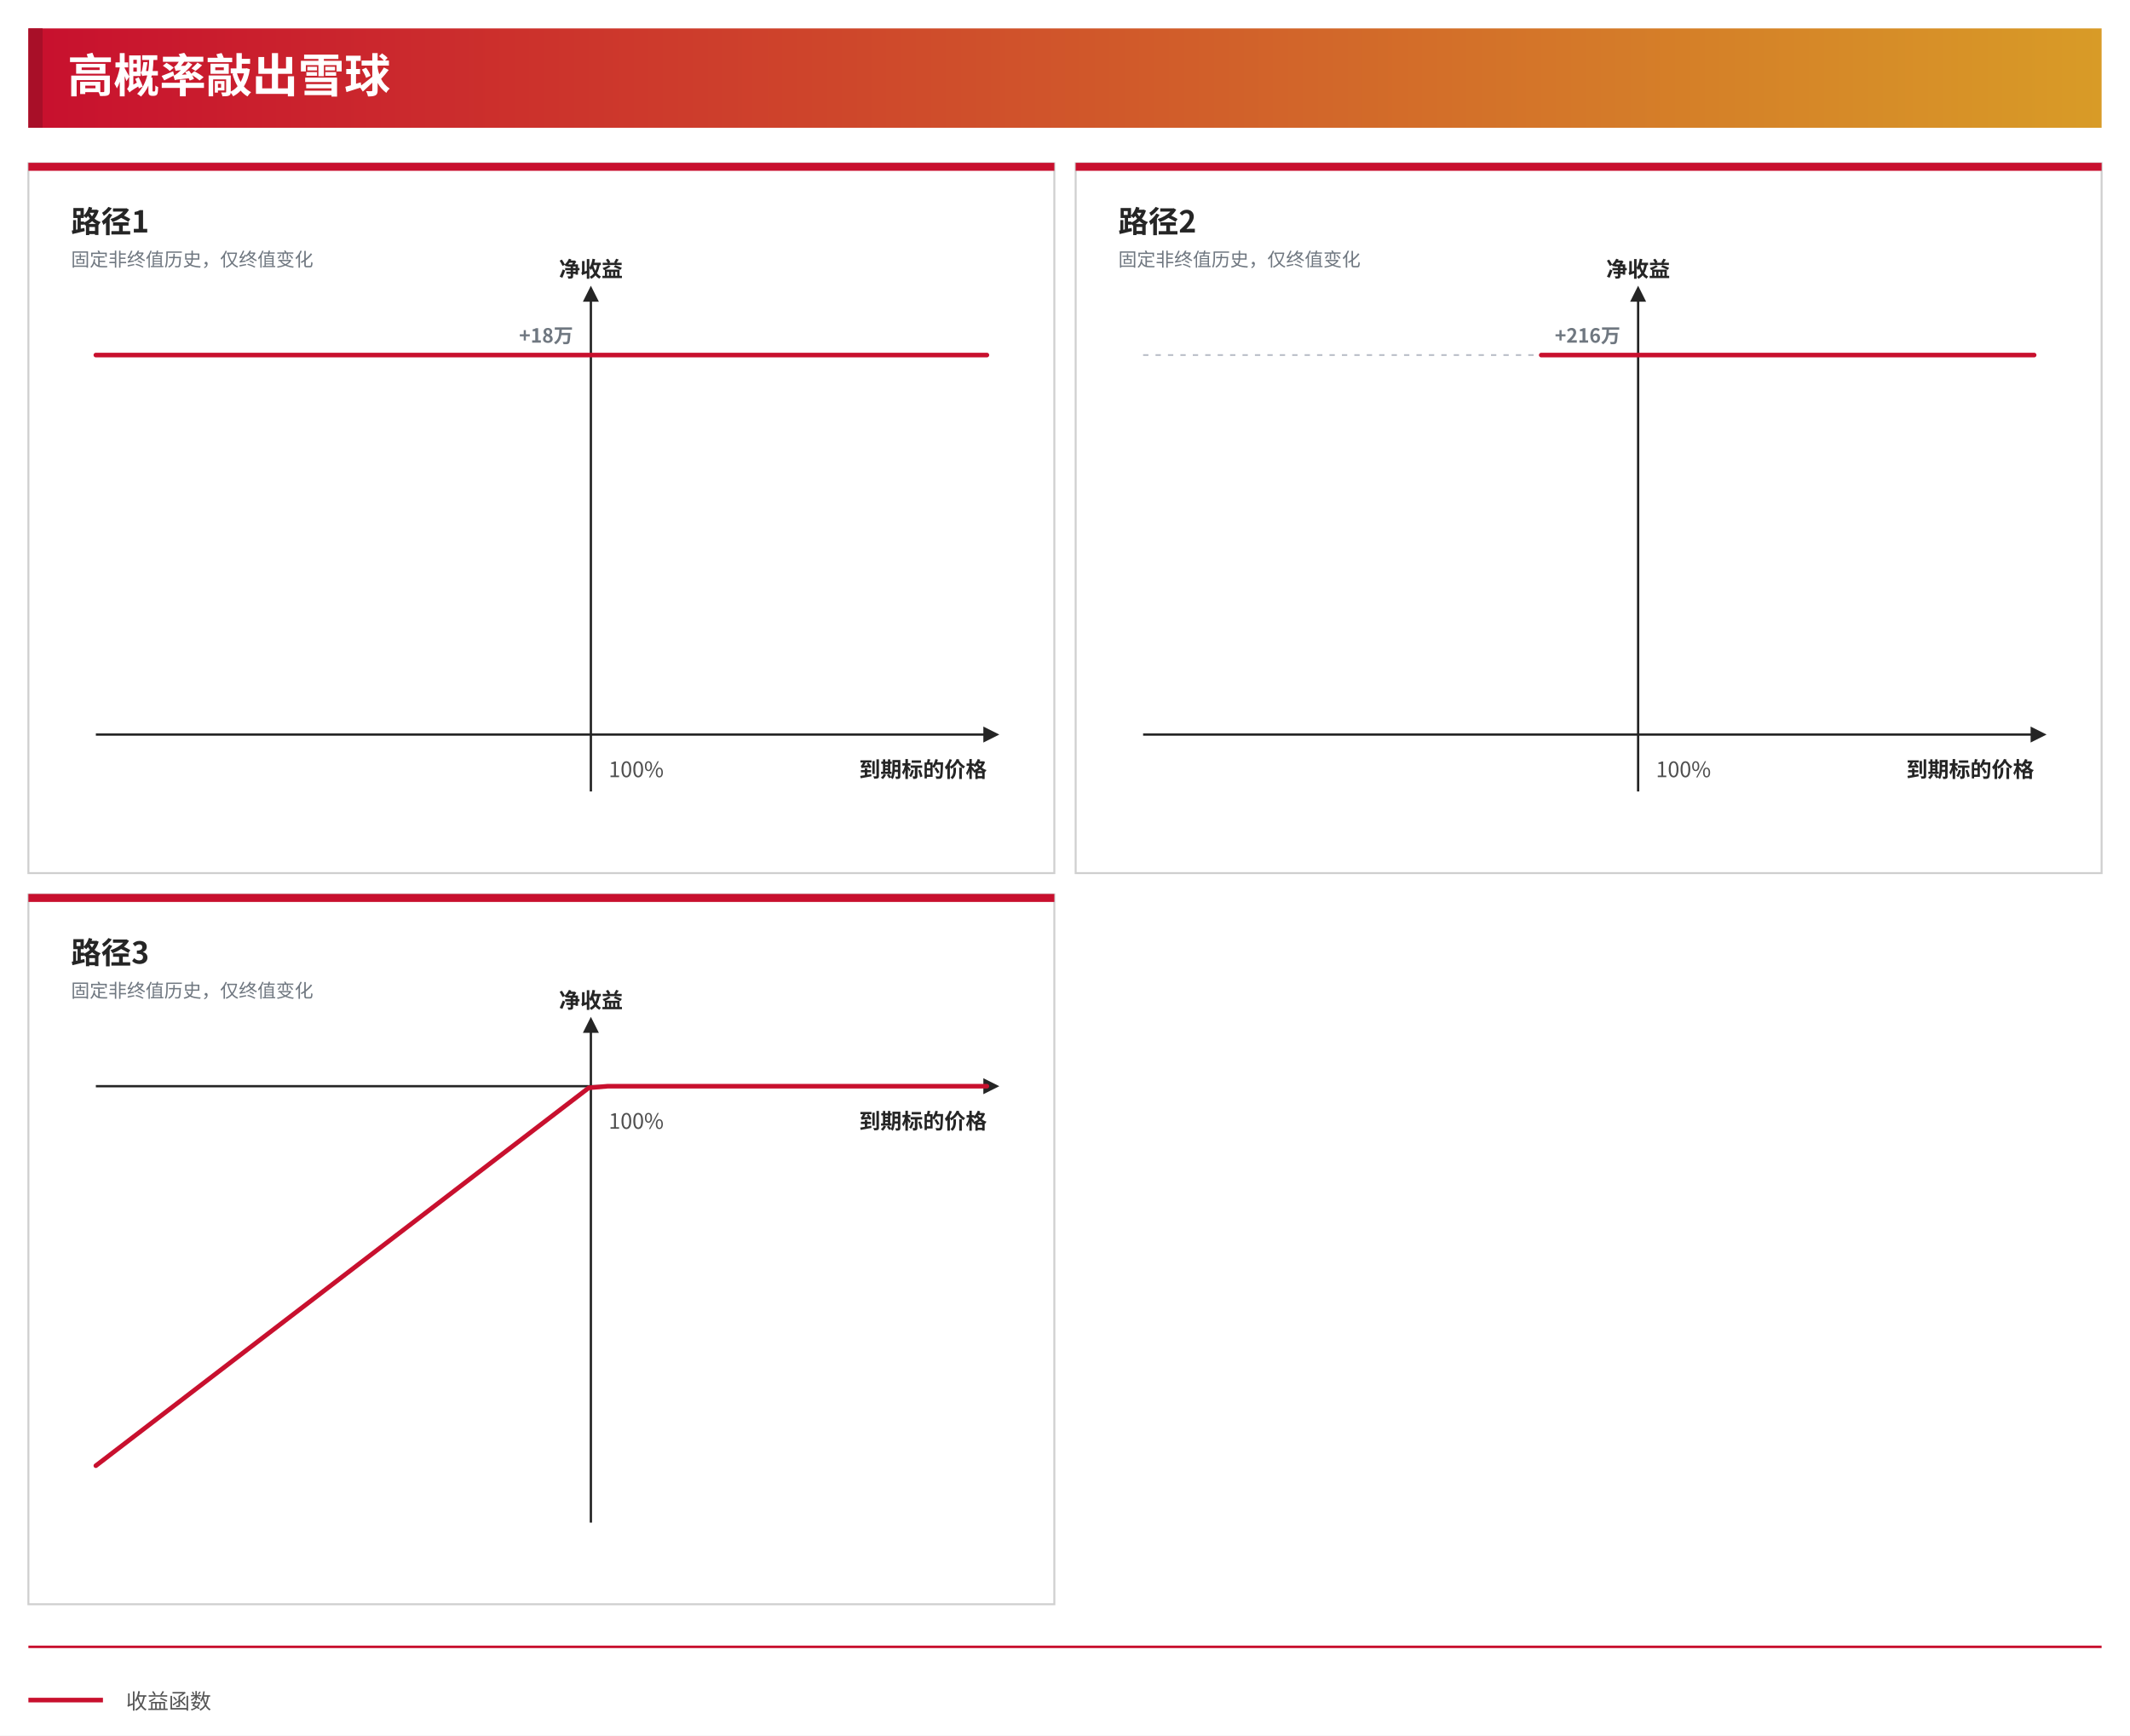
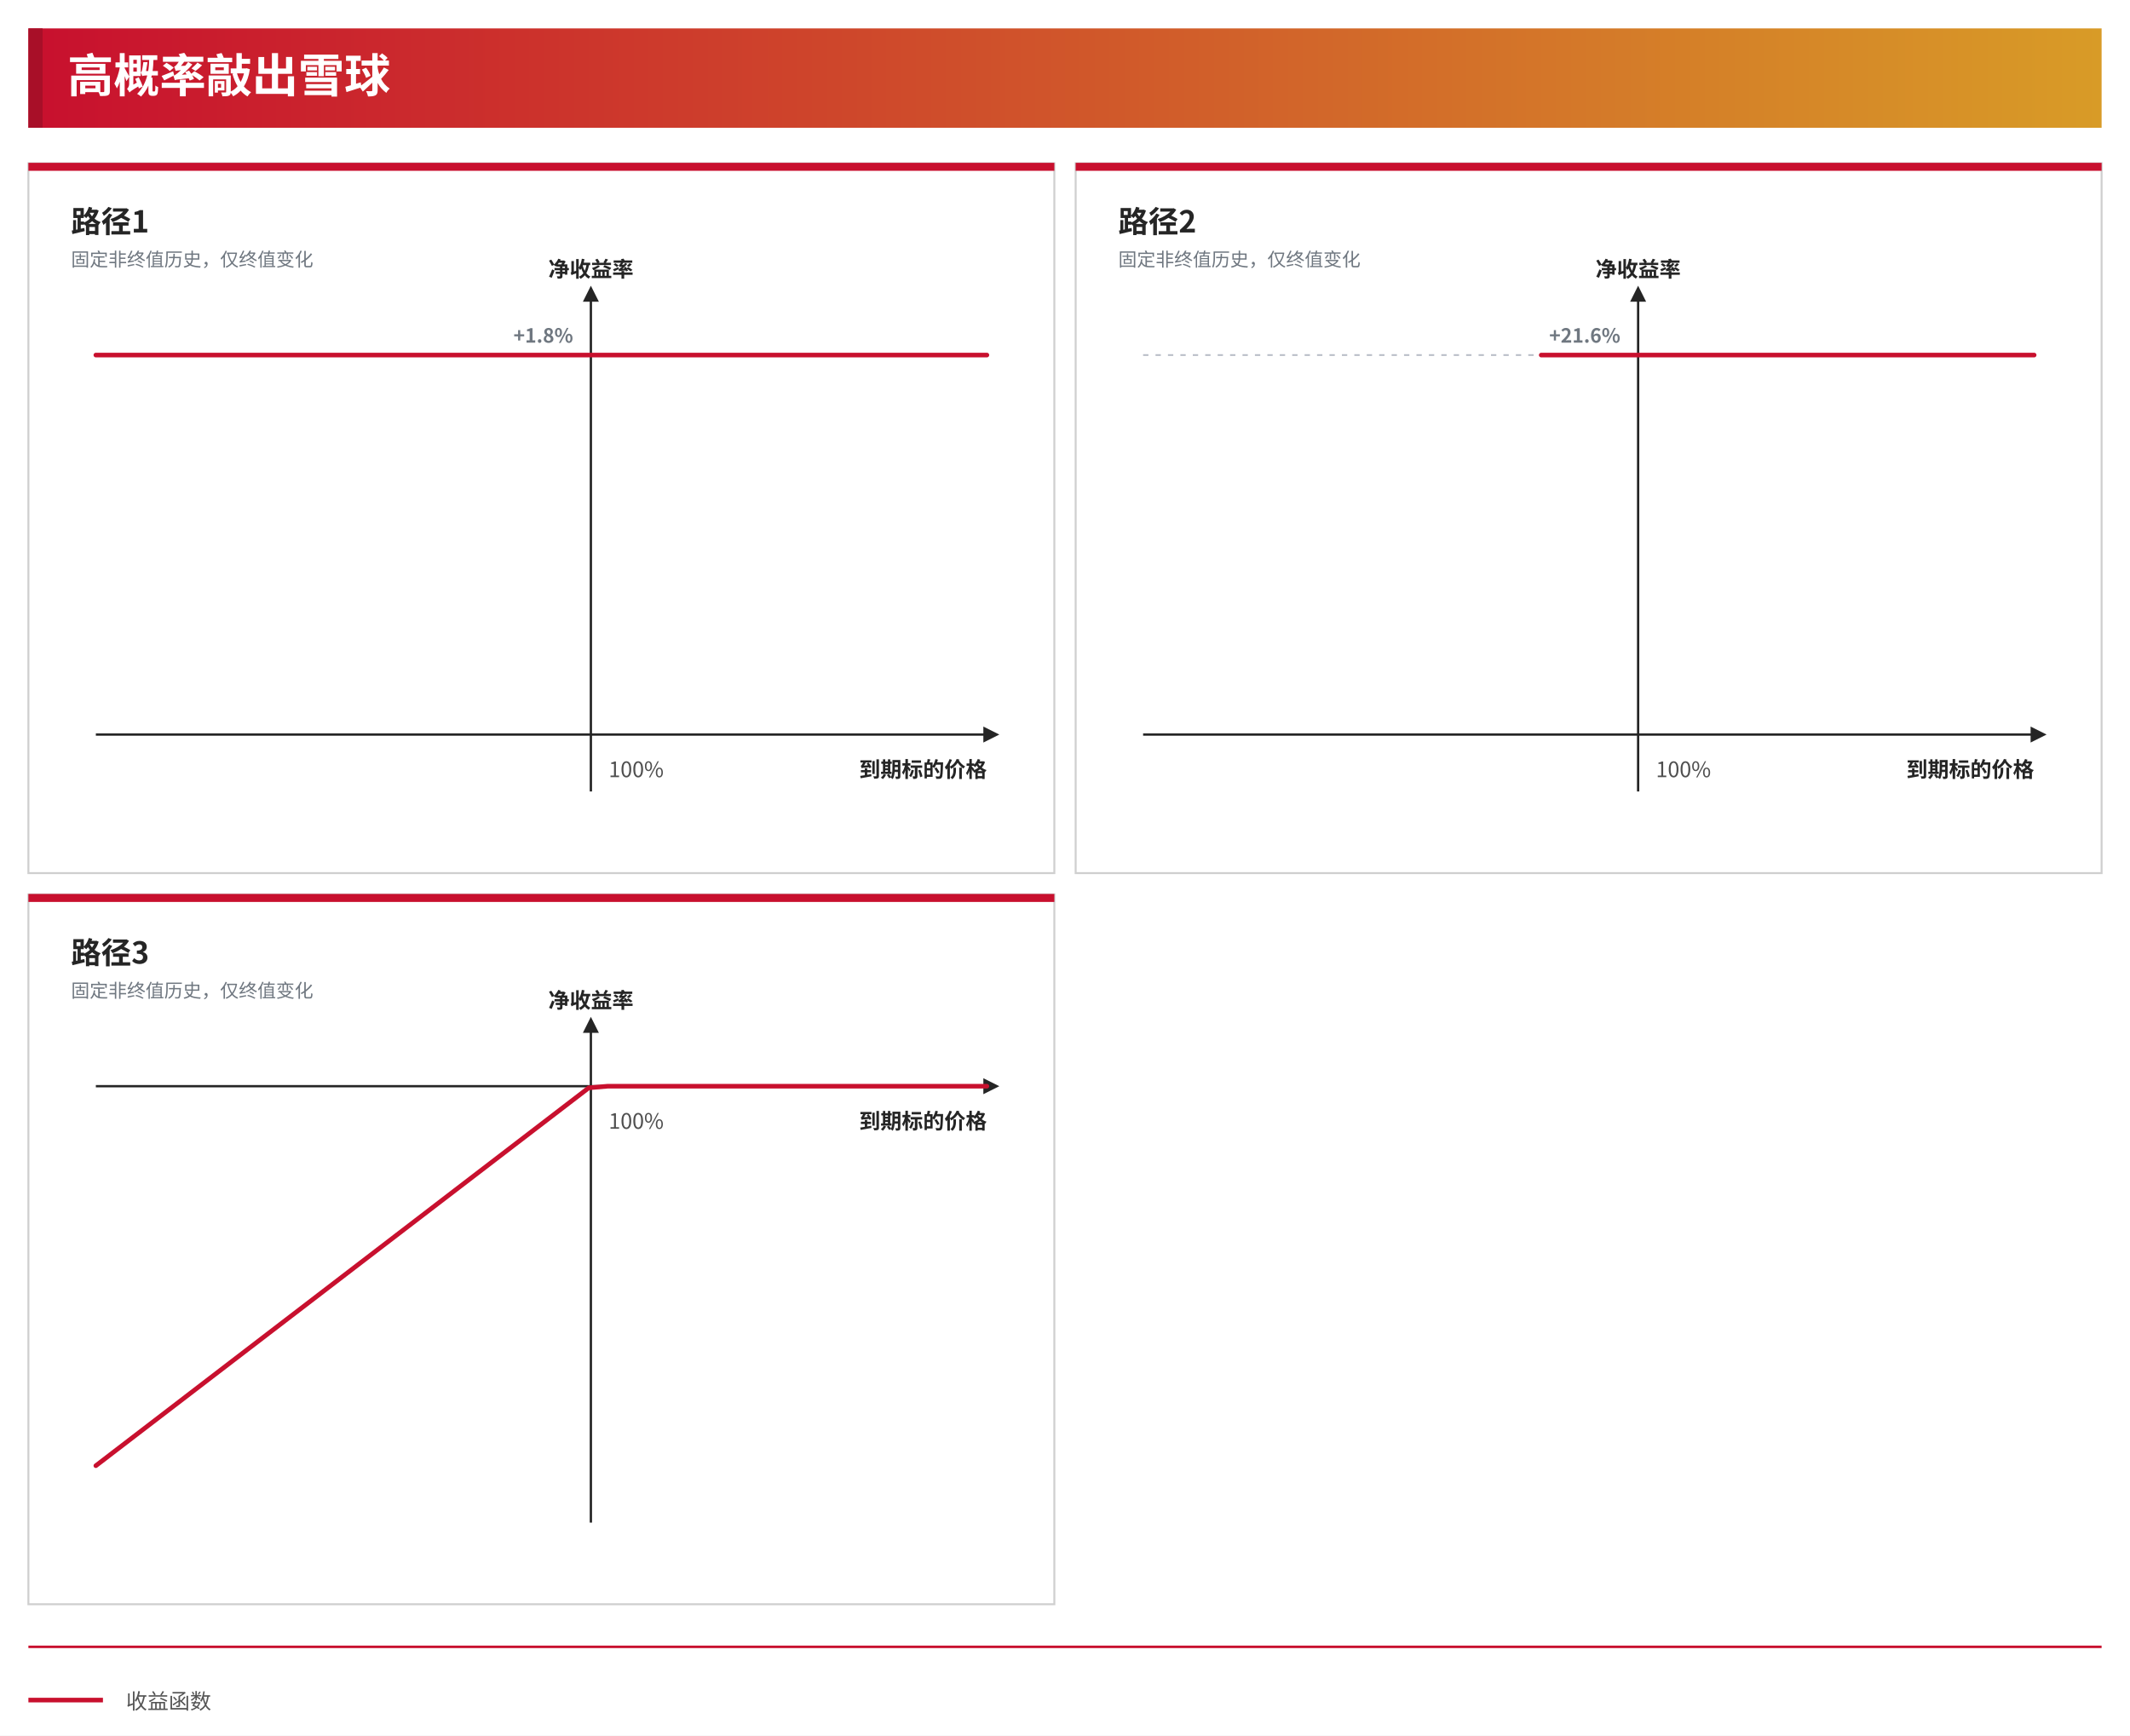
<svg xmlns="http://www.w3.org/2000/svg" width="1200" height="978" viewBox="0 0 1200 978" role="img" aria-labelledby="title desc">
  <defs>
    <linearGradient id="everbright-red-gold" x1="0" y1="0" x2="1" y2="0">
      <stop offset="0" stop-color="#C8102E" />
      <stop offset="1" stop-color="#D89B27" />
    </linearGradient>
    <style>
  .cn{font-family:"PingFang SC","Microsoft YaHei","Noto Sans CJK SC",Arial,sans-serif}.card{fill:#fff;stroke:#CFCFCF;stroke-width:1.1}.card-accent{stroke:#C8102E;stroke-width:4.5}.scenario-no{font-size:17px;font-weight:700;fill:#252525}.scenario-note{font-size:10.5px;fill:#6F7780}.axis-title{font-size:12px;font-weight:600;fill:#252525}.reference-label,.range-label{font-size:12px;fill:#4F4F4F}.axis{stroke:#252525;stroke-width:1.3}.axis-arrow{fill:#252525}.threshold{stroke-width:1;opacity:.82}.threshold-value{font-size:11px;font-weight:700}.payoff-guide{stroke:#B9BEC7;stroke-width:1;stroke-dasharray:3 4}.payoff-level-label{font-size:11px;font-weight:600;fill:#6F7780}.payoff-line{fill:none;stroke:#C8102E;stroke-width:2.6;stroke-linecap:round;stroke-linejoin:round}.payoff-jump{stroke:#C8102E;stroke-width:1.4;stroke-dasharray:4 3;fill:none}.curve-turn{fill:#6B3FA0;stroke:#fff;stroke-width:1.2}.curve-endpoint{stroke:#C8102E;stroke-width:1.7}.curve-endpoint.open{fill:#fff}.curve-endpoint.closed{fill:#C8102E}.global-legend{font-size:12px;fill:#555}.global-legend .token-sub{font-size:9px}
  </style>
  </defs>
  <rect width="1200" height="978" fill="#fff" />
  <rect x="16" y="16" width="1168" height="56" fill="url(#everbright-red-gold)" />
  <rect x="16" y="16" width="8" height="56" fill="#A80F28" />
  <text class="cn" x="38" y="52" fill="#fff" font-size="26" font-weight="700">高概率敲出雪球</text>
  <g data-path-card="0">
    <defs>
      <clipPath id="payoffer-card-clip-0">
        <rect x="20" y="96" width="570" height="392" />
      </clipPath>
    </defs>
    <rect class="card" x="16" y="92" width="578" height="400" />
    <line class="card-accent" x1="16" y1="94" x2="594" y2="94" />
    <g clip-path="url(#payoffer-card-clip-0)">
      <text class="cn scenario-no" x="40" y="131">路径1</text>
      <text class="cn scenario-note" x="40" y="150">固定非终值历史，仅终值变化</text>
      <line class="payoff-guide" x1="54" y1="200.077" x2="556" y2="200.077" />
-       <text class="cn payoff-level-label" x="322.889" y="193.077" text-anchor="end">+18万</text>
+       <text class="cn payoff-level-label" x="322.889" y="193.077" text-anchor="end">+1.8%</text>
      <line class="axis" x1="54" y1="413.923" x2="556" y2="413.923" />
      <line class="axis" x1="332.889" y1="168" x2="332.889" y2="446" />
      <path class="axis-arrow" d="M332.889 161 L328.389 170 L337.389 170 Z" />
      <path class="axis-arrow" d="M563 413.923 L554 409.423 L554 418.423 Z" />
      <path class="payoff-line" d="M54 200.077 L64.681 200.077 L75.362 200.077 L86.043 200.077 L96.723 200.077 L107.404 200.077 L118.085 200.077 L128.766 200.077 L139.447 200.077 L150.128 200.077 L160.809 200.077 L171.489 200.077 L182.17 200.077 L192.851 200.077 L203.532 200.077 L214.213 200.077 L224.894 200.077 L235.575 200.077 L246.255 200.077 L256.936 200.077 L267.617 200.077 L278.298 200.077 L288.979 200.077 L299.66 200.077 L310.34 200.077 L321.021 200.077 L331.702 200.077 L342.383 200.077 L353.064 200.077 L363.745 200.077 L374.425 200.077 L385.106 200.077 L395.787 200.077 L406.468 200.077 L417.149 200.077 L427.83 200.077 L438.511 200.077 L449.192 200.077 L459.872 200.077 L470.553 200.077 L481.234 200.077 L491.915 200.077 L502.596 200.077 L513.277 200.077 L523.957 200.077 L534.638 200.077 L545.319 200.077 L556 200.077" />
-       <text class="cn axis-title" x="332.889" y="156" text-anchor="middle">净收益</text>
+       <text class="cn axis-title" x="332.889" y="156" text-anchor="middle">净收益率</text>
      <text class="cn reference-label" x="342.889" y="437.923" text-anchor="start">100%</text>
      <text class="cn axis-title" x="556" y="437.923" text-anchor="end">到期标的价格</text>
    </g>
  </g>
  <g data-path-card="1">
    <defs>
      <clipPath id="payoffer-card-clip-1">
        <rect x="610" y="96" width="570" height="392" />
      </clipPath>
    </defs>
    <rect class="card" x="606" y="92" width="578" height="400" />
    <line class="card-accent" x1="606" y1="94" x2="1184" y2="94" />
    <g clip-path="url(#payoffer-card-clip-1)">
      <text class="cn scenario-no" x="630" y="131">路径2</text>
      <text class="cn scenario-note" x="630" y="150">固定非终值历史，仅终值变化</text>
      <line class="payoff-guide" x1="644" y1="200.077" x2="1146" y2="200.077" />
-       <text class="cn payoff-level-label" x="912.889" y="193.077" text-anchor="end">+216万</text>
+       <text class="cn payoff-level-label" x="912.889" y="193.077" text-anchor="end">+21.6%</text>
      <line class="axis" x1="644" y1="413.923" x2="1146" y2="413.923" />
      <line class="axis" x1="922.889" y1="168" x2="922.889" y2="446" />
      <path class="axis-arrow" d="M922.889 161 L918.389 170 L927.389 170 Z" />
      <path class="axis-arrow" d="M1153 413.923 L1144 409.423 L1144 418.423 Z" />
      <path class="payoff-line" d="M868.298 200.077 L878.979 200.077 L889.66 200.077 L900.34 200.077 L911.021 200.077 L921.702 200.077 L932.383 200.077 L943.064 200.077 L953.745 200.077 L964.426 200.077 L975.106 200.077 L985.787 200.077 L996.468 200.077 L1007.149 200.077 L1017.83 200.077 L1028.511 200.077 L1039.191 200.077 L1049.872 200.077 L1060.553 200.077 L1071.234 200.077 L1081.915 200.077 L1092.596 200.077 L1103.277 200.077 L1113.957 200.077 L1124.638 200.077 L1135.319 200.077 L1146 200.077" />
-       <text class="cn axis-title" x="922.889" y="156" text-anchor="middle">净收益</text>
+       <text class="cn axis-title" x="922.889" y="156" text-anchor="middle">净收益率</text>
      <text class="cn reference-label" x="932.889" y="437.923" text-anchor="start">100%</text>
      <text class="cn axis-title" x="1146" y="437.923" text-anchor="end">到期标的价格</text>
    </g>
  </g>
  <g data-path-card="2">
    <defs>
      <clipPath id="payoffer-card-clip-2">
        <rect x="20" y="508" width="570" height="392" />
      </clipPath>
    </defs>
    <rect class="card" x="16" y="504" width="578" height="400" />
    <line class="card-accent" x1="16" y1="506" x2="594" y2="506" />
    <g clip-path="url(#payoffer-card-clip-2)">
      <text class="cn scenario-no" x="40" y="543">路径3</text>
      <text class="cn scenario-note" x="40" y="562">固定非终值历史，仅终值变化</text>
      <line class="axis" x1="54" y1="612.077" x2="556" y2="612.077" />
      <line class="axis" x1="332.889" y1="580" x2="332.889" y2="858" />
      <path class="axis-arrow" d="M332.889 573 L328.389 582 L337.389 582 Z" />
      <path class="axis-arrow" d="M563 612.077 L554 607.577 L554 616.577 Z" />
      <path class="payoff-line" d="M54 825.923 L64.681 817.733 L75.362 809.543 L86.043 801.354 L96.723 793.164 L107.404 784.974 L118.085 776.784 L128.766 768.594 L139.447 760.404 L150.128 752.214 L160.809 744.025 L171.489 735.835 L182.17 727.645 L192.851 719.455 L203.532 711.265 L214.213 703.075 L224.894 694.885 L235.575 686.696 L246.255 678.506 L256.936 670.316 L267.617 662.126 L278.298 653.936 L288.979 645.746 L299.66 637.557 L310.34 629.367 L321.021 621.177 L331.702 612.987 L342.383 612.077 L353.064 612.077 L363.745 612.077 L374.425 612.077 L385.106 612.077 L395.787 612.077 L406.468 612.077 L417.149 612.077 L427.83 612.077 L438.511 612.077 L449.192 612.077 L459.872 612.077 L470.553 612.077 L481.234 612.077 L491.915 612.077 L502.596 612.077 L513.277 612.077 L523.957 612.077 L534.638 612.077 L545.319 612.077 L556 612.077" />
-       <text class="cn axis-title" x="332.889" y="568" text-anchor="middle">净收益</text>
+       <text class="cn axis-title" x="332.889" y="568" text-anchor="middle">净收益率</text>
      <text class="cn reference-label" x="342.889" y="636.077" text-anchor="start">100%</text>
      <text class="cn axis-title" x="556" y="636.077" text-anchor="end">到期标的价格</text>
    </g>
  </g>
  <line x1="16" y1="928" x2="1184" y2="928" stroke="#C8102E" stroke-width="1.4" />
  <g class="cn" data-global-legend="true">
    <line x1="16" y1="958" x2="58" y2="958" stroke="#C8102E" stroke-width="2.6" />
    <text class="global-legend" x="71" y="963">收益函数</text>
  </g>
</svg>
